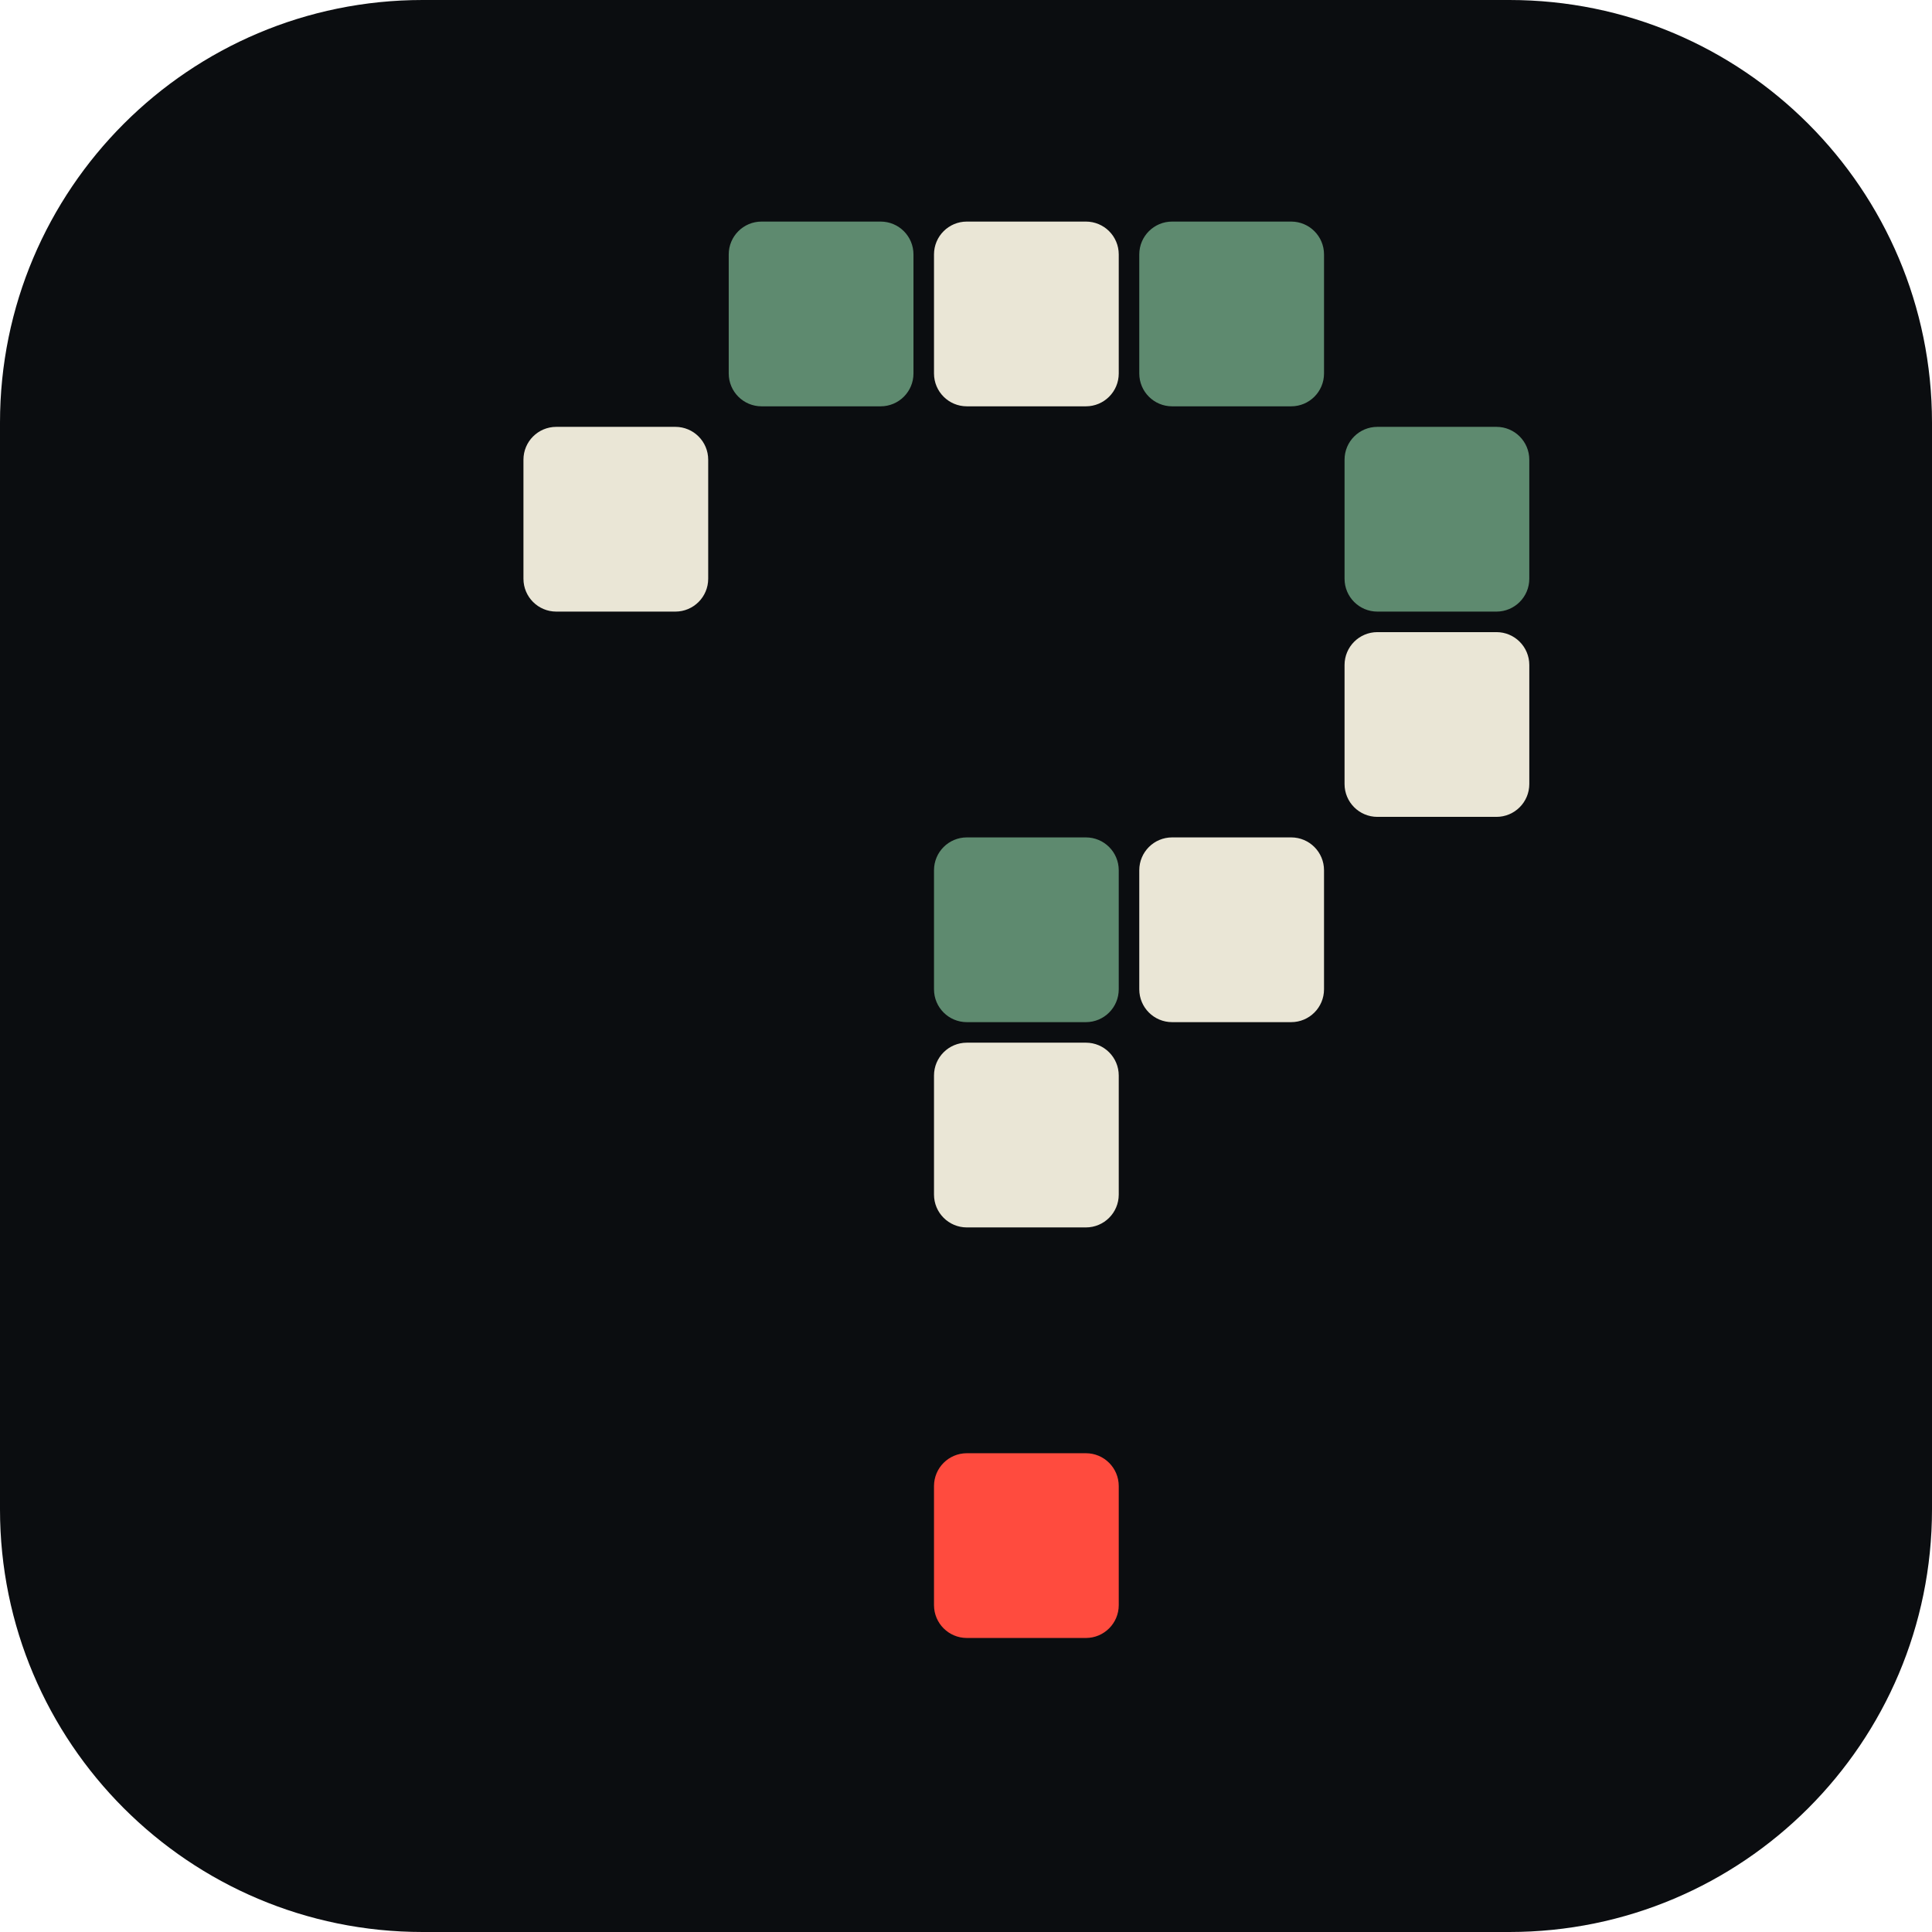
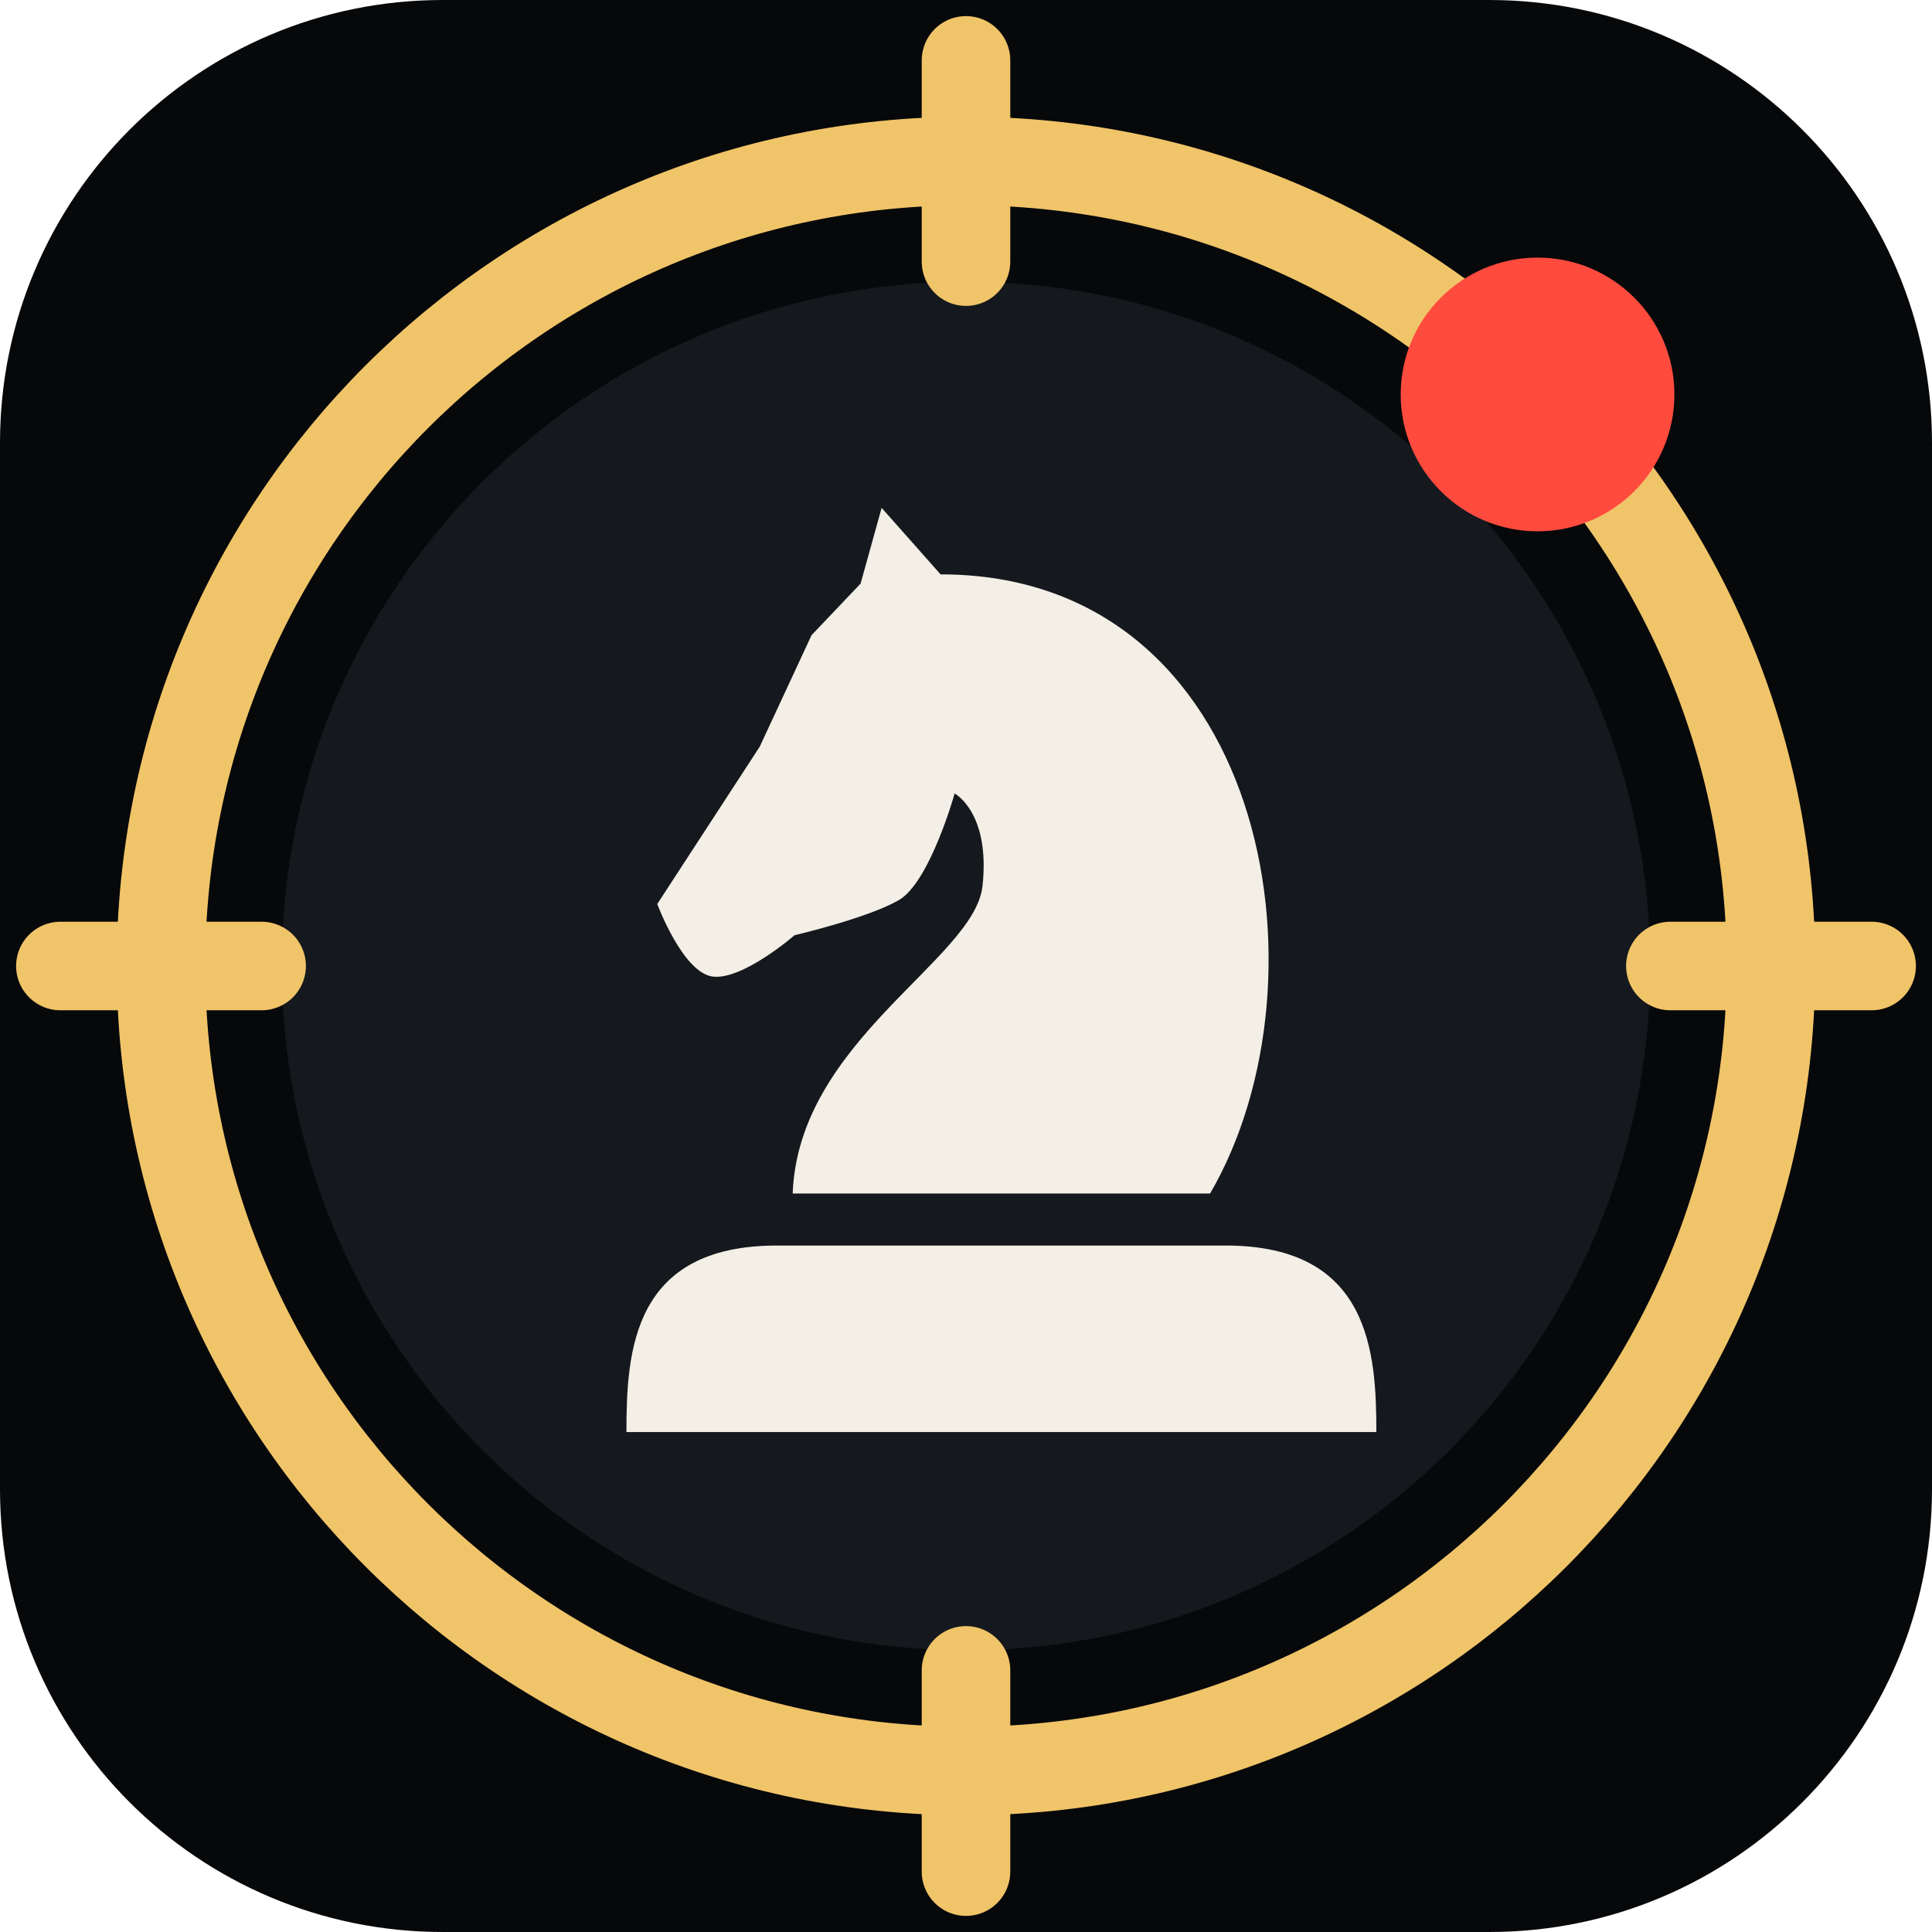
- <svg xmlns="http://www.w3.org/2000/svg" viewBox="0 0 32 32">
-   <rect width="32" height="32" rx="7" fill="#0b0d10" />
-   <g transform="translate(8.5 3.5) scale(.34)">
-     <rect x="0.5" y="10.5" width="9" height="9" rx="1.6" fill="#eae6d6" />
-     <rect x="10.5" y="0.5" width="9" height="9" rx="1.6" fill="#5e8a6f" />
-     <rect x="20.5" y="0.5" width="9" height="9" rx="1.6" fill="#eae6d6" />
-     <rect x="30.5" y="0.5" width="9" height="9" rx="1.6" fill="#5e8a6f" />
-     <rect x="40.5" y="10.5" width="9" height="9" rx="1.6" fill="#5e8a6f" />
-     <rect x="40.5" y="20.5" width="9" height="9" rx="1.6" fill="#eae6d6" />
-     <rect x="30.5" y="30.5" width="9" height="9" rx="1.6" fill="#eae6d6" />
-     <rect x="20.5" y="30.5" width="9" height="9" rx="1.6" fill="#5e8a6f" />
-     <rect x="20.5" y="40.5" width="9" height="9" rx="1.6" fill="#eae6d6" />
-     <rect x="20.5" y="60.5" width="9" height="9" rx="1.6" fill="#ff4b3e" />
+ <svg xmlns="http://www.w3.org/2000/svg" viewBox="0 0 48 48">
+   <rect width="48" height="48" rx="11" fill="#07080a" />
+   <circle cx="24" cy="24" r="17" fill="#15181d" />
+   <g transform="translate(9.4 8.6) scale(3.1)">
+     <g transform="matrix(1.07361 0 0 1 -.233 -286.97)" fill="#f3efe6">
+       <path d="M6.542 294.178c1.078 0 1.125.857 1.125 1.495H2.069c0-.649.046-1.495 1.124-1.495z" />
+       <path d="M6.424 293.761H3.31c.042-1.224 1.357-1.874 1.417-2.464.06-.59-.208-.742-.208-.742s-.184.71-.417.855c-.234.145-.778.281-.778.281s-.382.357-.607.332c-.225-.025-.418-.582-.418-.582l.765-1.261.387-.894.366-.413.157-.607.44.533c2.423 0 2.949 3.235 2.012 4.962" />
+     </g>
  </g>
+   <circle cx="24" cy="24" r="20" fill="none" stroke="#f0c468" stroke-width="2.2" />
+   <path d="M24 1.5v5M24 41.5v5M1.5 24h5M41.5 24h5" stroke="#f0c468" stroke-width="2.2" stroke-linecap="round" />
+   <circle cx="38.2" cy="9.8" r="3.4" fill="#ff4b3e" />
</svg>
